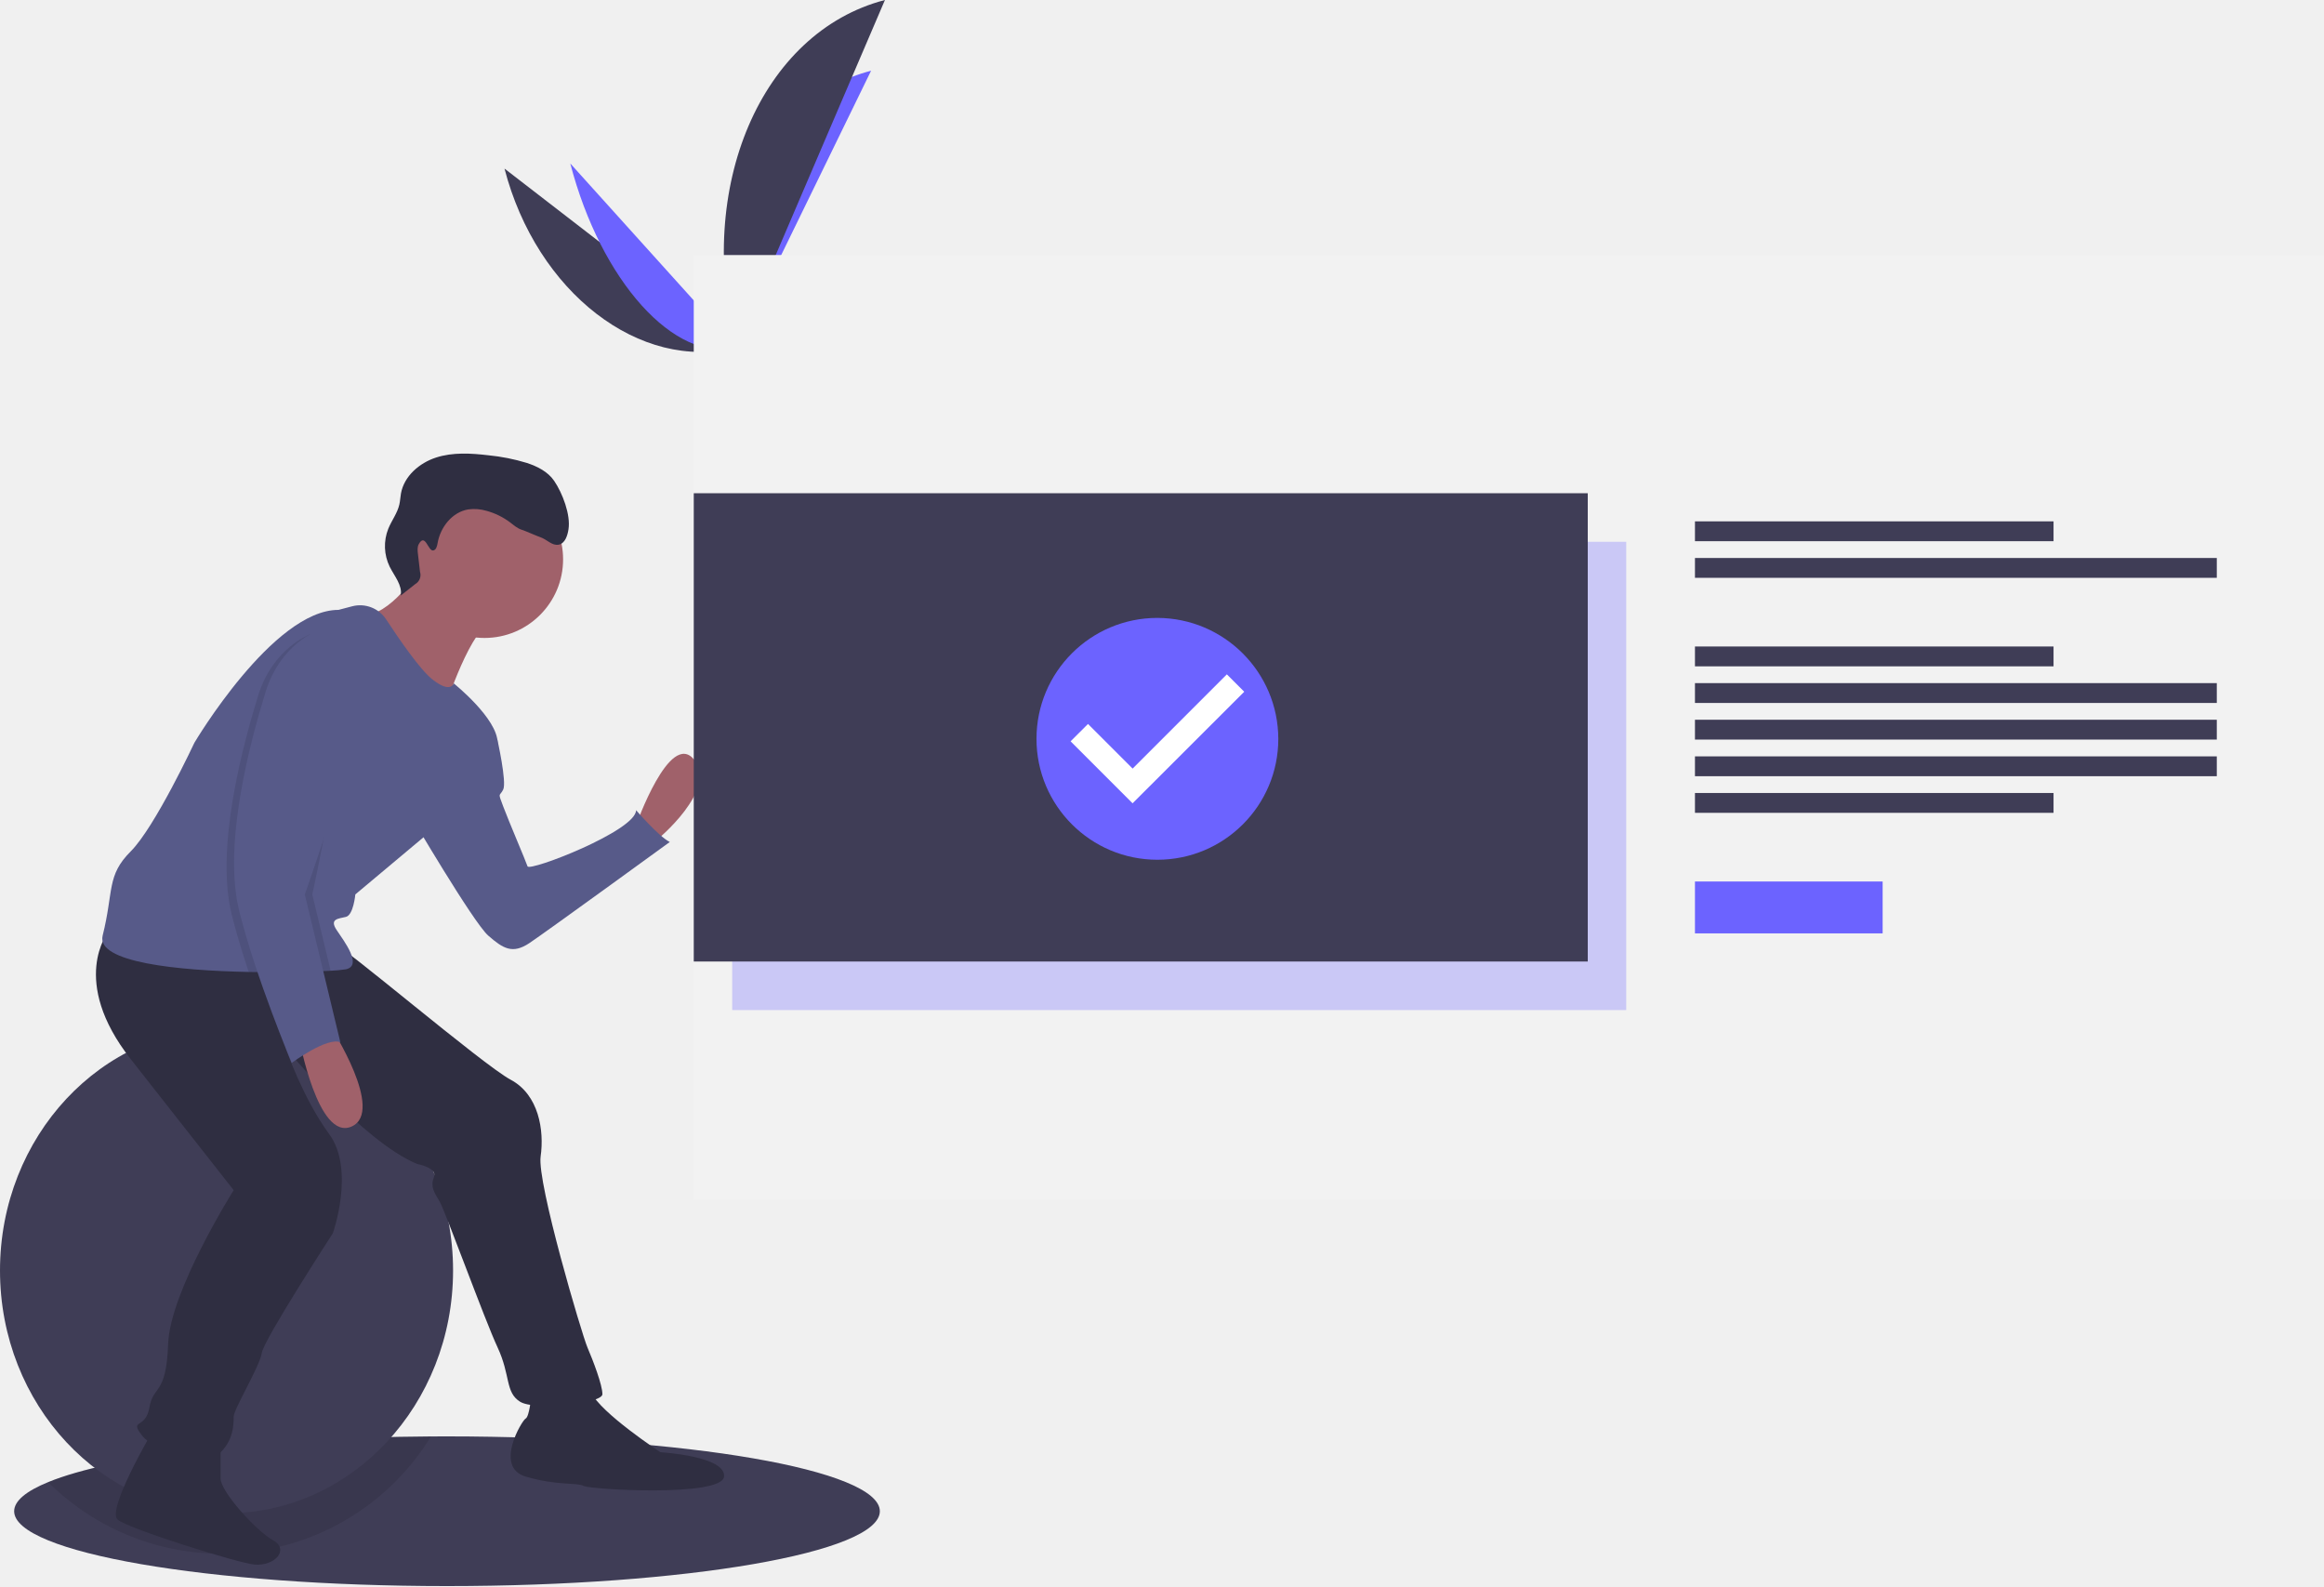
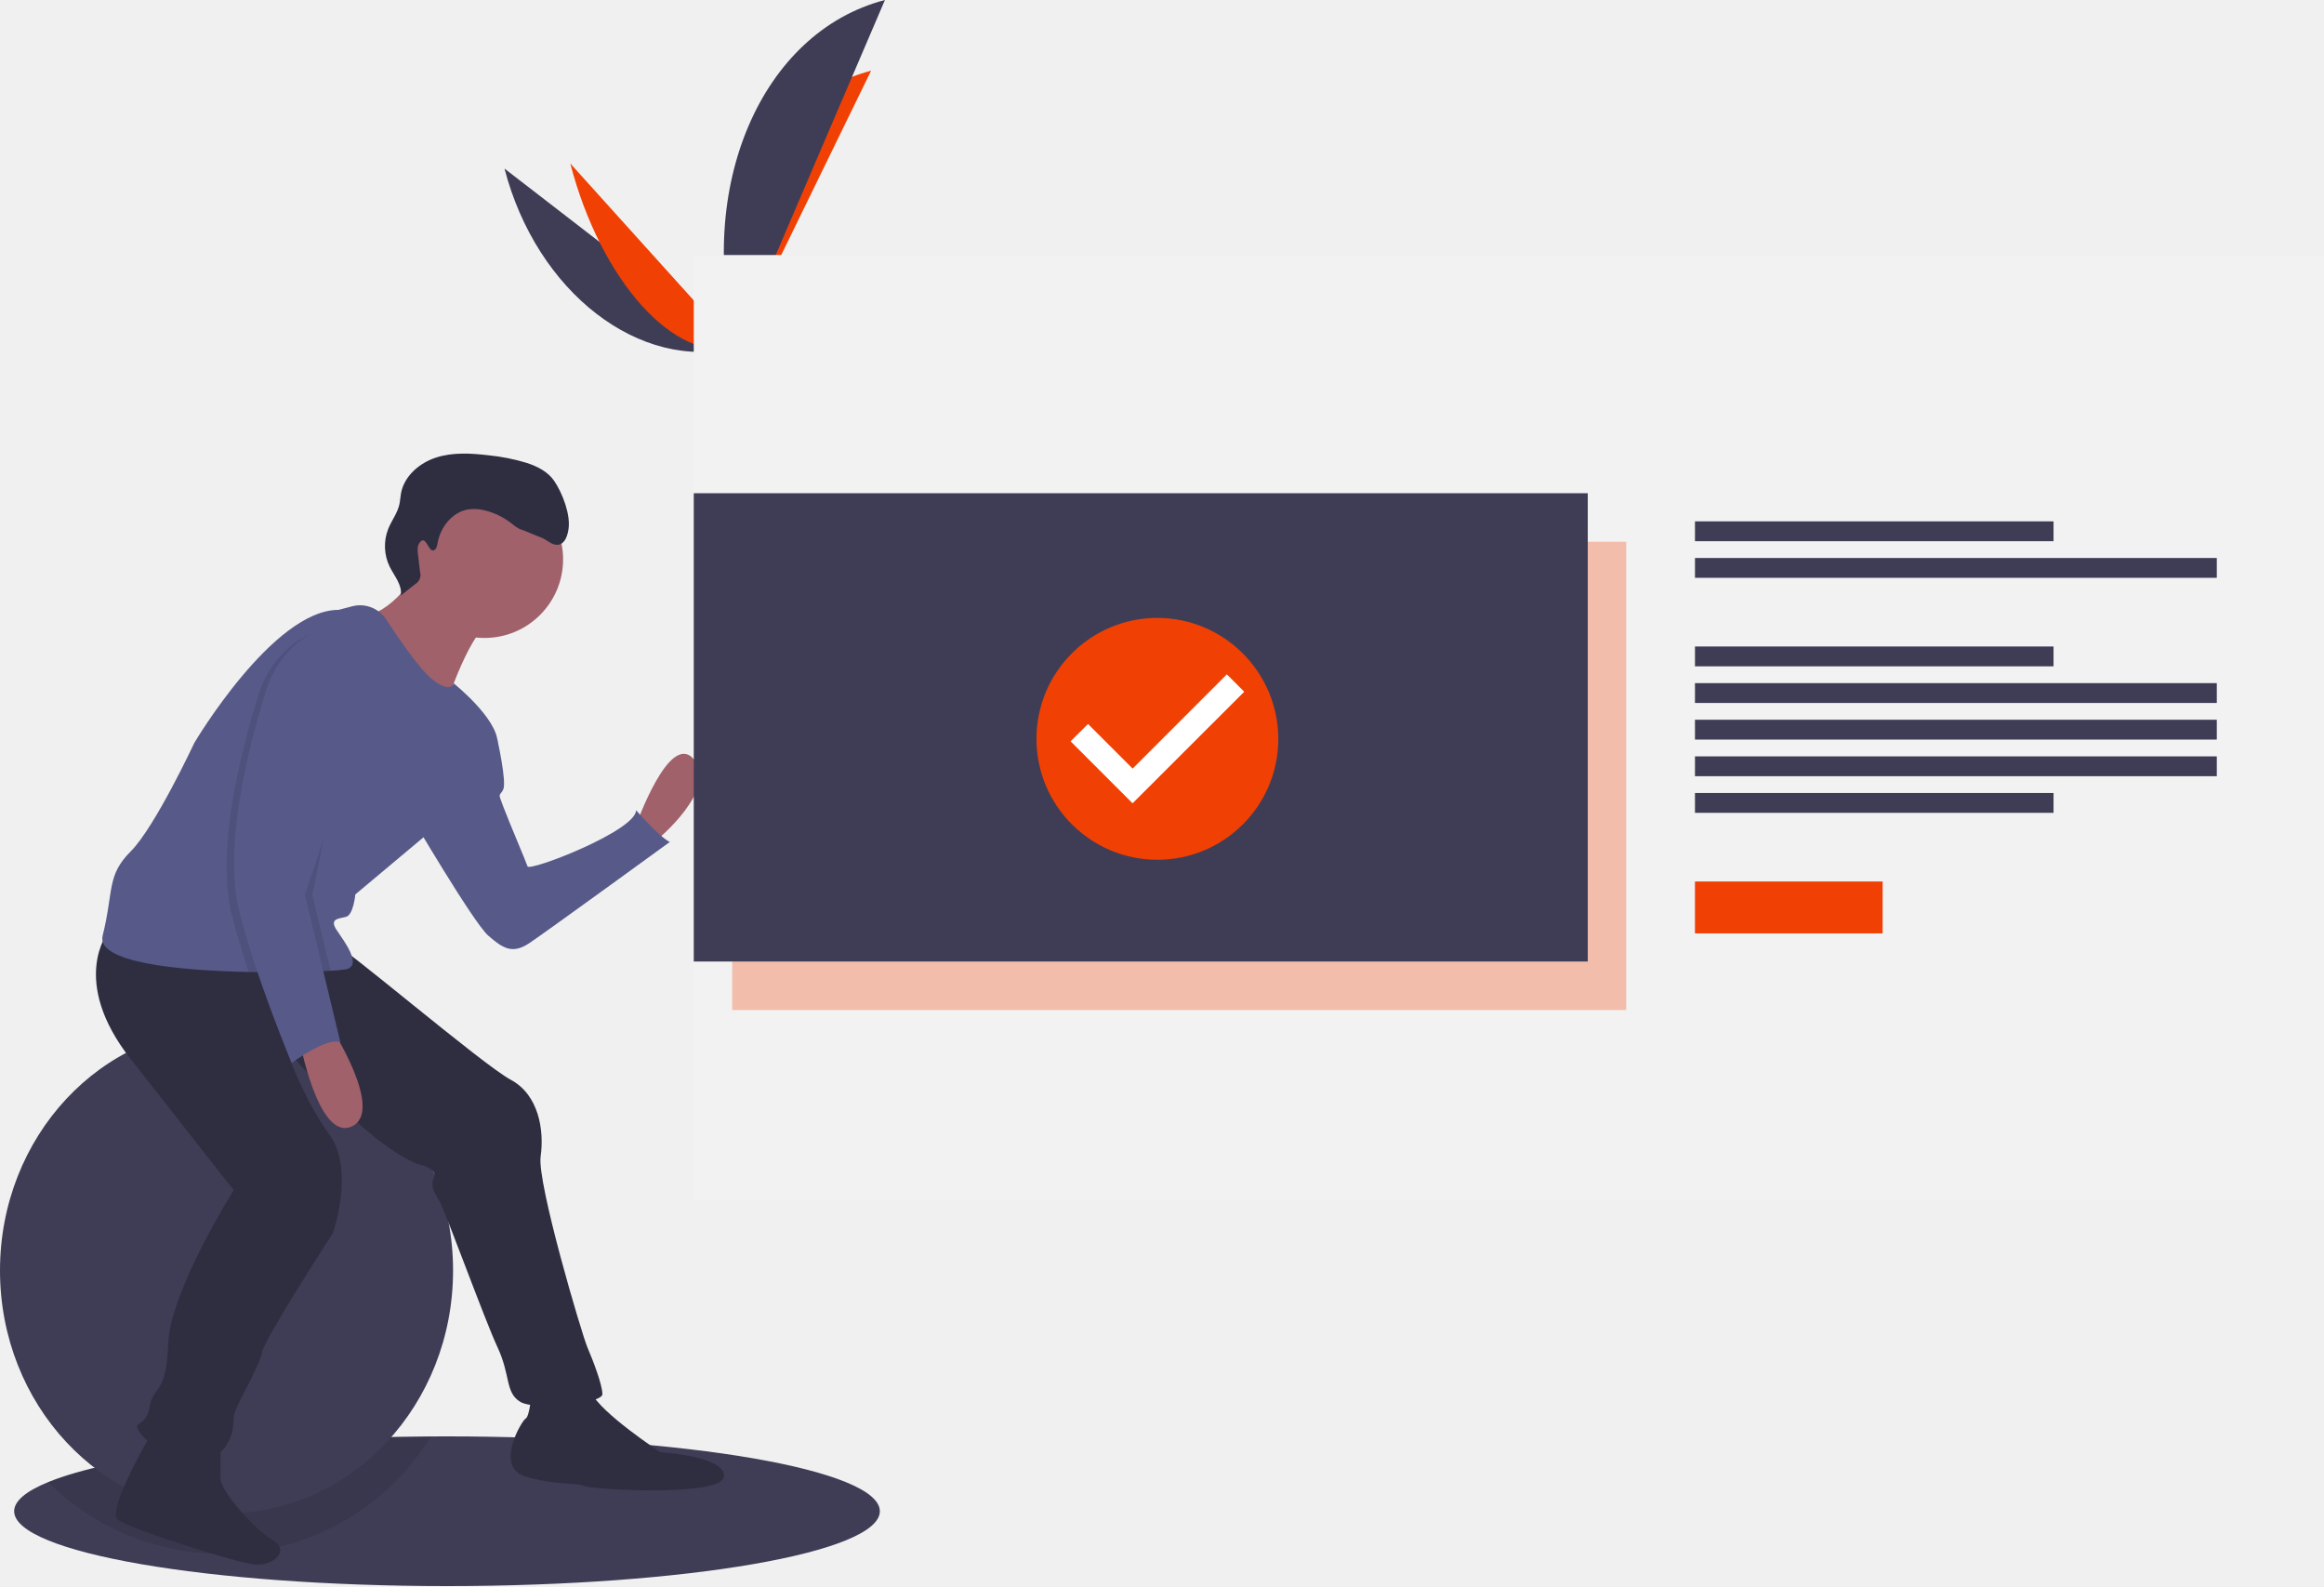
<svg xmlns="http://www.w3.org/2000/svg" id="a4efc002-80f6-4f30-a290-092c25b18b21" data-name="Layer 1" width="1149" height="784.079" viewBox="0 0 1149 784.079">
  <style>
  @keyframes blink {
    0% { opacity: 1;}
    80% { opacity: 1;}
    82% { opacity: 0.3;}
    84% { opacity: 1;}
    86% { opacity: 0.3;}
    88% { opacity: 1;}
    90% { opacity: 0.3;}
    92% { opacity: 1;}

    100% { opacity: 1;}
  }
  @keyframes scaleUp {
    0% { opacity: 0;}
    20% { opacity: 1;}
    60% { opacity: 1;}
    70% { opacity: 0;}
    100% { opacity: 0;}
  }
    .hand {
      
    }
    .circle {
      animation: blink 5s infinite linear;
    }
    .tick {
    
      
      transform-origin: center;
      
    }
  </style>
  <path d="M460.5,805.04c0,20.43-95.81,37-214,37s-214-16.57-214-37c0-5.11,5.98-9.97,16.8-14.39,31.5-12.89,104.03-22.05,189.28-22.58q3.945-.03,7.92-.03C364.69,768.04,460.5,784.61,460.5,805.04Z" transform="translate(-25.5 -57.9604)" fill="#3f3d56" />
  <path d="M238.58,768.07a121.496,121.496,0,0,1-189.28,22.58C80.8,777.76,153.33,768.6,238.58,768.07Z" transform="translate(-25.5 -57.9604)" opacity="0.1" />
  <ellipse cx="112" cy="628.079" rx="112" ry="120" fill="#3f3d56" />
  <path d="M274.927,141.297c15.88,61.177,67.109,100.718,114.538,88.407" transform="translate(-25.5 -57.9604)" fill="#3f3d56" />
-   <path d="M389.465,229.704c-16.058-61.864,13.776-123.041,66.704-136.78" transform="translate(-25.5 -57.9604)" fill="#6c63ff" />
-   <path d="M307.456,138.773c15.084,58.111,51.764,98.782,82.008,90.931" transform="translate(-25.5 -57.9604)" fill="#6c63ff" />
+   <path d="M389.465,229.704c-16.058-61.864,13.776-123.041,66.704-136.78" transform="translate(-25.5 -57.9604)" fill="#f14004" />
+   <path d="M307.456,138.773c15.084,58.111,51.764,98.782,82.008,90.931" transform="translate(-25.5 -57.9604)" fill="#f14004" />
  <path d="M389.465,229.704c-20.519-79.049,12.381-155.863,73.557-171.743" transform="translate(-25.5 -57.9604)" fill="#3f3d56" />
  <path d="M371.616,235.17s12.072-3.534,15.061-7.097,17.232-10.589,19.229-6.637,23.695,16.084,9.985,19.761-32.478,6.146-36.717,4.867S371.616,235.17,371.616,235.17Z" transform="translate(-25.5 -57.9604)" fill="#a8a8a8" />
  <path d="M415.757,239.675c-13.71,3.677-32.478,6.146-36.717,4.867-3.228-.974-5.921-6.779-7.022-9.494-.255.078-.402.121-.402.121s3.318,9.614,7.557,10.894,23.007-1.19,36.717-4.867c3.958-1.061,4.961-2.828,4.343-4.898C420.011,237.704,418.703,238.885,415.757,239.675Z" transform="translate(-25.5 -57.9604)" opacity="0.2" />
  <rect x="343" y="126.079" width="806" height="467" fill="#f2f2f2" />
-   <rect x="362" y="267.829" width="442" height="231.5" fill="#6c63ff" opacity="0.3" />
+   <rect x="362" y="267.829" width="442" height="231.5" fill="#f14004" opacity="0.3" />
  <rect x="838" y="257.737" width="177.281" height="9.807" fill="#3f3d56" />
  <rect x="838" y="275.842" width="258" height="9.807" fill="#3f3d56" />
  <rect x="838" y="319.597" width="177.281" height="9.807" fill="#3f3d56" />
  <rect x="838" y="392.018" width="177.281" height="9.807" fill="#3f3d56" />
  <rect x="838" y="337.702" width="258" height="9.807" fill="#3f3d56" />
  <rect x="838" y="355.807" width="258" height="9.807" fill="#3f3d56" />
  <rect x="838" y="373.913" width="258" height="9.807" fill="#3f3d56" />
-   <rect x="838" y="435.772" width="92.789" height="25.649" fill="#6c63ff" />
+   <rect x="838" y="435.772" width="92.789" height="25.649" fill="#f14004" />
  <g class="hand">
    <path d="M339.988,465.874s16.657-47.195,28.687-32.388S350.167,473.277,350.167,473.277Z" transform="translate(-25.5 -57.9604)" fill="#a0616a" />
    <path d="M261.33,419.605l10.02,3.714s4.786,21.272,2.935,24.973-2.776.925,0,8.328,11.105,26.836,12.03,29.612,53.672-17.582,53.672-27.761c0,0,11.105,12.955,16.657,15.732,0,0-61.075,44.418-69.404,49.971s-12.955,2.776-20.358-3.702-38.866-60.15-38.866-60.15Z" transform="translate(-25.5 -57.9604)" fill="#575a89" />
  </g>
  <path d="M288.166,748.116s-.925,10.179-2.776,11.105-15.732,24.06,0,28.687,24.985,2.776,28.687,4.627,68.478,5.552,69.404-4.627-31.463-12.03-31.463-12.03-29.612-19.433-34.239-29.612S288.166,748.116,288.166,748.116Z" transform="translate(-25.5 -57.9604)" fill="#2f2e41" />
  <path d="M100.313,766.623S78.104,804.564,83.657,809.191s59.625,21.488,67.553,22.209c10.179.925,17.582-7.403,9.254-12.03s-25.911-24.06-25.911-30.538V772.176Z" transform="translate(-25.5 -57.9604)" fill="#2f2e41" />
  <path d="M79.03,518.621s-19.433,24.06,11.105,62.926l50.896,64.777s-31.463,49.971-32.388,75.881-7.403,20.358-9.254,31.463-10.179,5.552-3.702,13.881,30.538,15.732,37.941,9.254,7.403-14.806,7.403-18.508,12.955-24.985,13.881-31.463,35.165-59.224,35.165-59.224,11.105-31.463-1.851-49.045-21.516-42.519-21.516-42.519,38.173,46.22,65.009,57.325c0,0,10.179,1.851,8.328,6.478s0,7.403,2.776,12.03,22.209,58.299,28.687,72.18,3.702,22.209,11.105,26.836,40.717.925,40.717-3.702-4.627-16.657-7.403-23.135-24.985-81.434-23.135-94.389-.925-30.538-14.806-37.941-84.21-67.553-87.911-67.553S79.03,518.621,79.03,518.621Z" transform="translate(-25.5 -57.9604)" fill="#2f2e41" />
  <circle cx="239.532" cy="276.509" r="38.866" fill="#a0616a" />
  <path d="M233.569,338.171s-12.03,21.284-26.836,24.06,38.866,45.344,38.866,45.344,12.955-40.717,24.06-42.568S233.569,338.171,233.569,338.171Z" transform="translate(-25.5 -57.9604)" fill="#a0616a" />
  <path d="M271.509,425.157c0,12.03-36.09,46.269-36.09,46.269l-34.239,28.687s-.925,10.179-4.627,11.105-8.328.925-4.627,6.478,12.955,17.582,4.627,19.433a68.028,68.028,0,0,1-7.579.722c-2.221.13-4.83.25-7.764.361-6.848.241-15.417.398-24.698.333q-3.956-.014-8.051-.093c-34.989-.694-75.521-4.719-72.208-17.98,5.552-22.209,1.851-29.612,13.881-41.642s31.463-53.672,31.463-53.672,38.866-65.702,71.254-65.702l6.728-1.768a15.406,15.406,0,0,1,16.814,6.459c6.496,9.892,16.74,24.754,22.727,29.547,9.254,7.403,10.697,2.091,10.697,2.091S271.509,413.127,271.509,425.157Z" transform="translate(-25.5 -57.9604)" fill="#575a89" />
  <path d="M189.15,565.815s26.836,41.642,10.179,49.045-25.911-43.493-25.911-43.493Z" transform="translate(-25.5 -57.9604)" fill="#a0616a" />
  <path d="M239.623,330.08c1.492-.188,1.963-2.07,2.214-3.553,1.344-7.938,7.26-15.466,15.209-16.747a21.535,21.535,0,0,1,9.062.73,34.382,34.382,0,0,1,11.627,5.723c1.836,1.388,3.602,3,5.81,3.649,1.458.428,7.651,3.181,9.098,3.647,3.181,1.024,5.813,4.354,9.09,3.694,3.134-.631,4.325-4.416,4.829-7.573,1.148-7.193-2.969-17.925-7.063-23.95-3.106-4.572-8.363-7.203-13.618-8.915a97.847,97.847,0,0,0-18.887-3.753c-8.645-1.021-17.599-1.563-25.884,1.11s-15.829,9.209-17.375,17.776c-.322,1.784-.383,3.612-.777,5.382-.963,4.318-3.82,7.947-5.486,12.044a23.193,23.193,0,0,0,.708,18.802c2.308,4.64,6.32,9.1,5.454,14.209l7.141-5.631a5.186,5.186,0,0,0,2.384-6.07l-1.038-8.942c-.19-1.637-.356-3.404.463-4.834C235.756,321.334,237.136,330.393,239.623,330.08Z" transform="translate(-25.5 -57.9604)" fill="#2f2e41" />
  <path d="M172.493,501.964l8.717,36.247c-8.791.315-20.423.481-32.749.241-3.109-9.328-6.08-19.054-8.356-28.159-8.328-33.314,5.552-84.21,12.955-108.27S178.971,371.485,178.971,371.485s9.254,2.776,21.284,11.105S172.493,501.964,172.493,501.964Z" transform="translate(-25.5 -57.9604)" opacity="0.1" />
  <path d="M179.896,500.113l9.078,37.737c-2.221.13-4.83.25-7.764.361-6.848.241-15.417.398-24.698.333-3.341-9.911-6.57-20.368-9.004-30.103-8.328-33.314,5.552-84.21,12.955-108.27s23.597,2.313,23.597,2.313-6.478-15.732,5.552-7.403S179.896,500.113,179.896,500.113Z" transform="translate(-25.5 -57.9604)" opacity="0.1" />
  <path d="M182.672,369.634s-18.508,6.478-25.911,30.538-21.284,74.956-12.955,108.27,25.911,74.956,25.911,74.956,17.582-12.955,24.06-10.179l-17.582-73.105s39.791-111.046,27.761-119.374S182.672,369.634,182.672,369.634Z" transform="translate(-25.5 -57.9604)" fill="#575a89" />
  <rect x="343" y="243.829" width="442" height="231.5" fill="#3f3d56" />
  <ellipse class="circle" cx="572.223" cy="364.111" rx="50.017" ry="50.108" fill="#fff" />
-   <path class="tick" d="M597.723,363.423A59.777,59.777,0,1,0,657.5,423.2,59.953,59.953,0,0,0,597.723,363.423Zm-12.271,91.648L554.816,424.436l8.593-8.593,22.071,22.071,46.586-46.586,8.593,8.593-55.207,55.15Z" transform="translate(-25.5 -57.9604)" fill="#6c63ff" />
+   <path class="tick" d="M597.723,363.423A59.777,59.777,0,1,0,657.5,423.2,59.953,59.953,0,0,0,597.723,363.423Zm-12.271,91.648L554.816,424.436l8.593-8.593,22.071,22.071,46.586-46.586,8.593,8.593-55.207,55.15Z" transform="translate(-25.5 -57.9604)" fill="#f14004" />
</svg>
